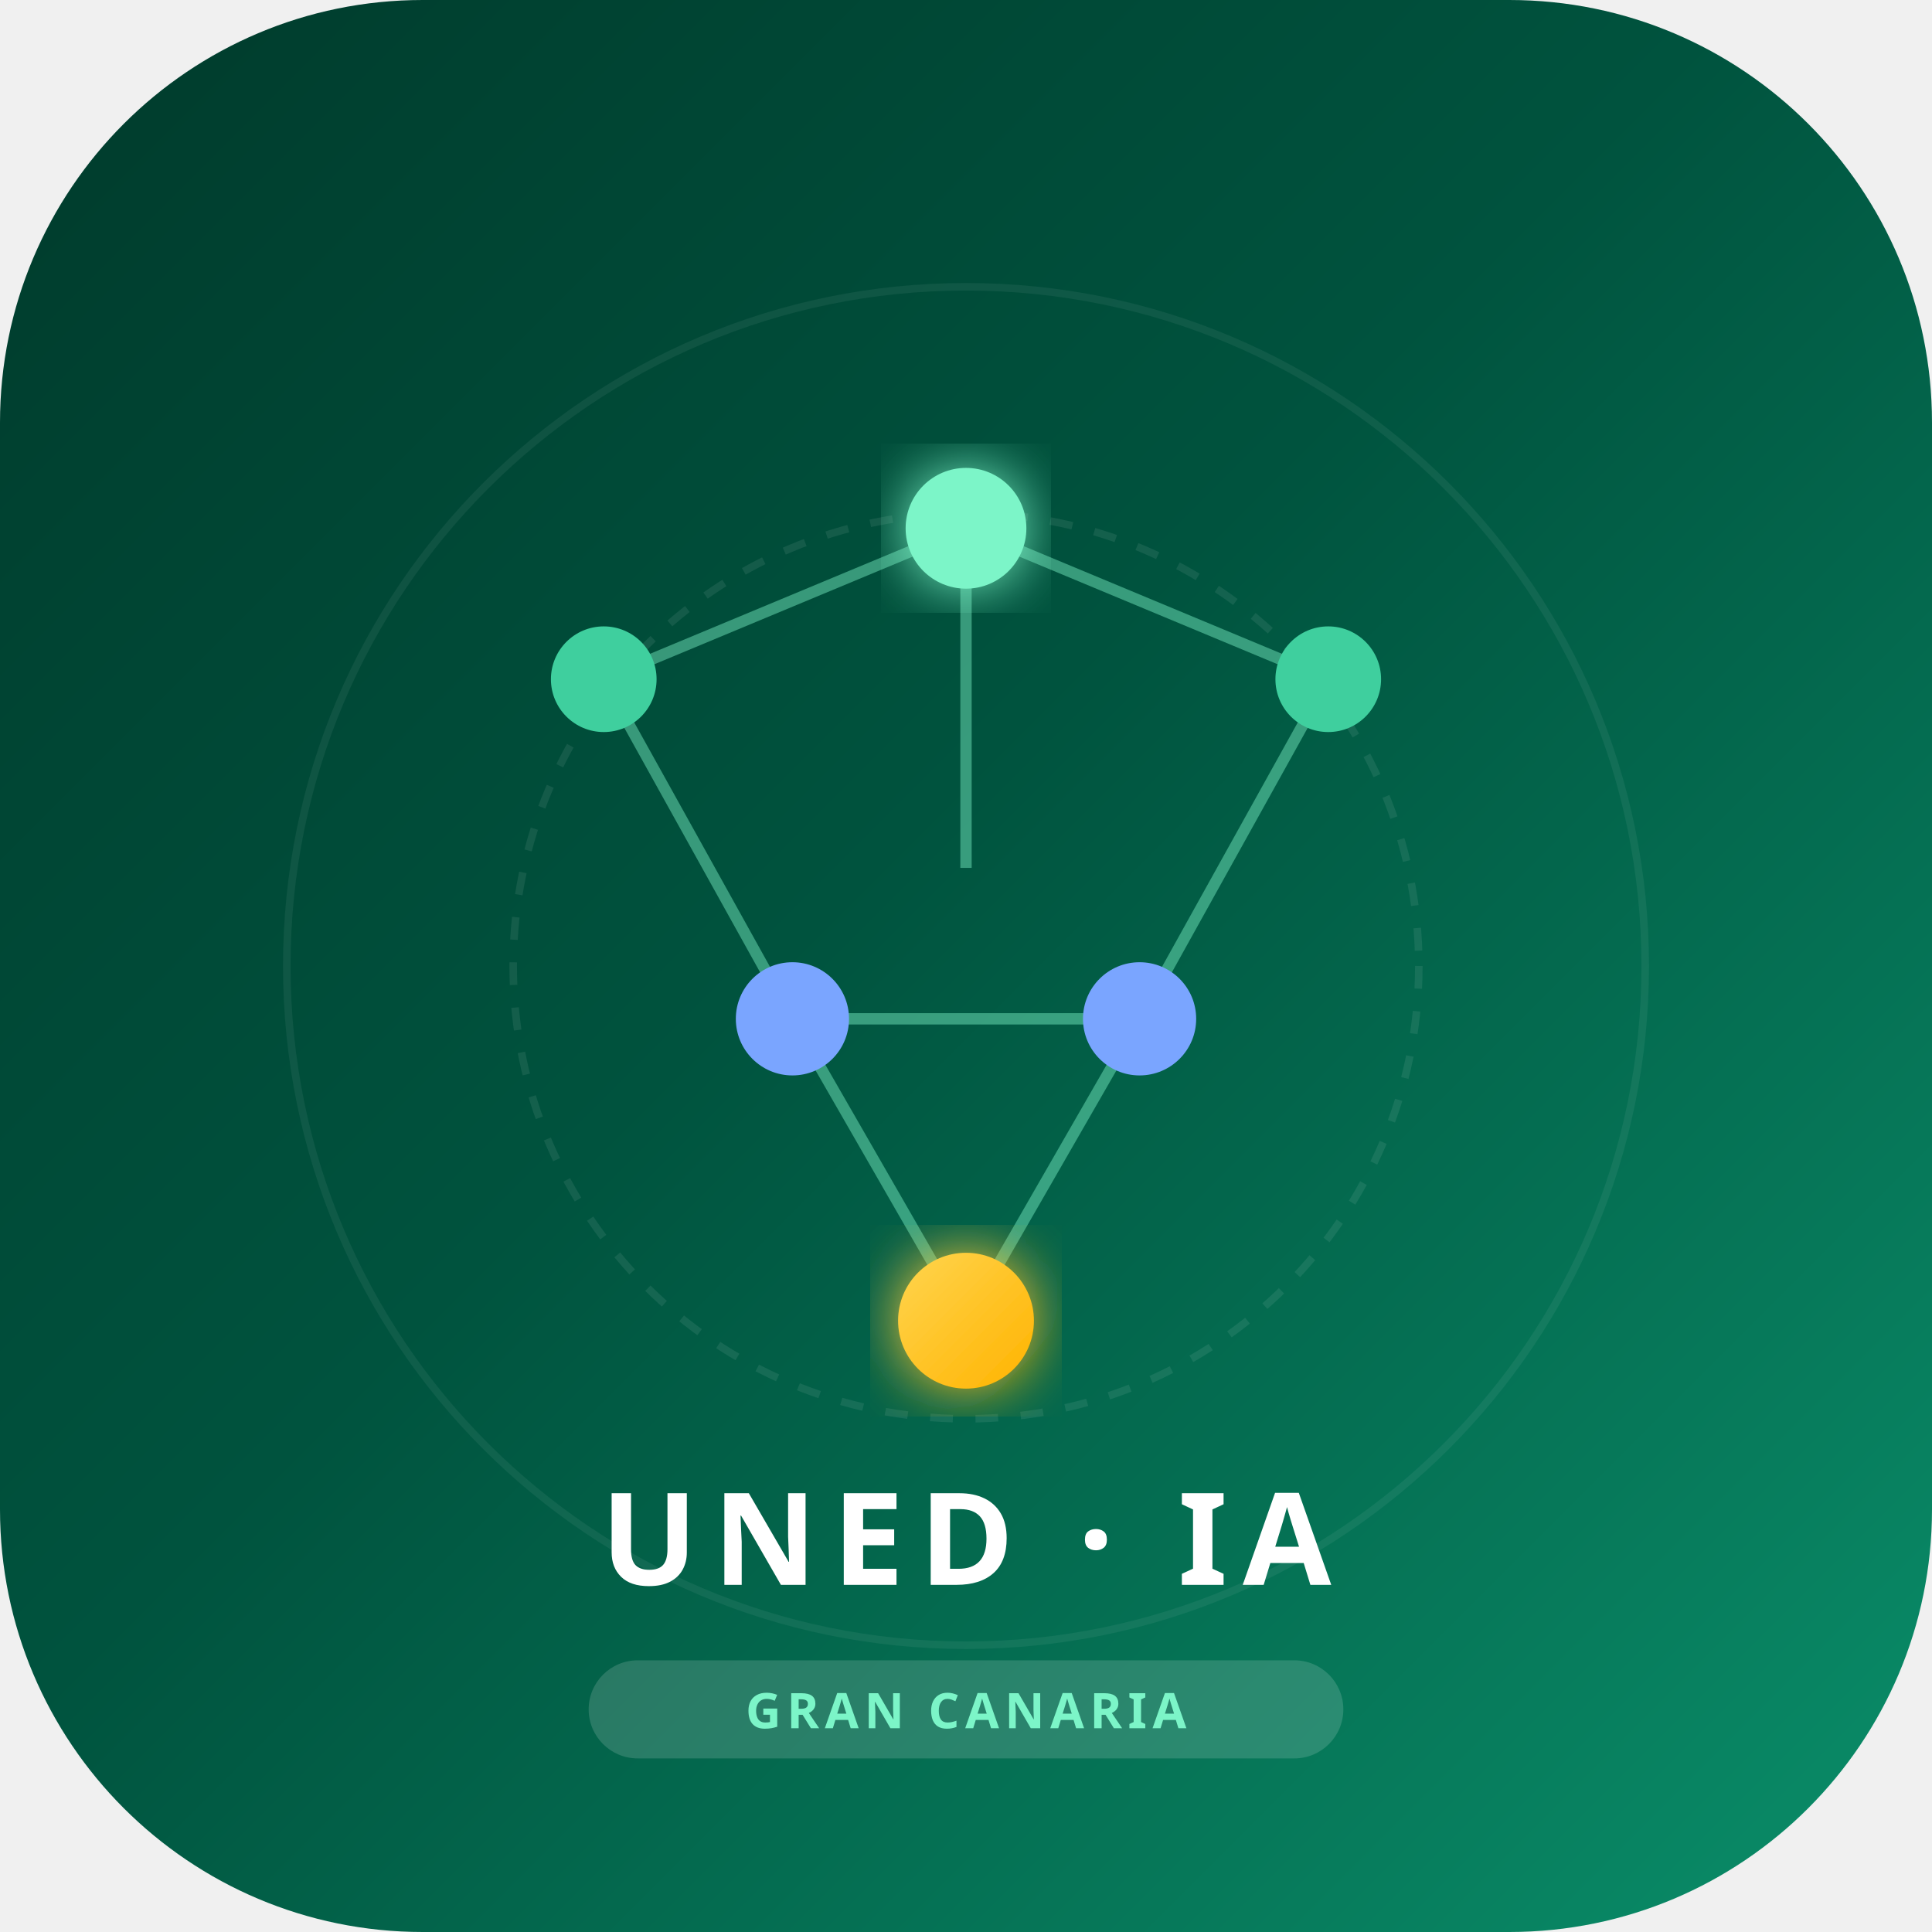
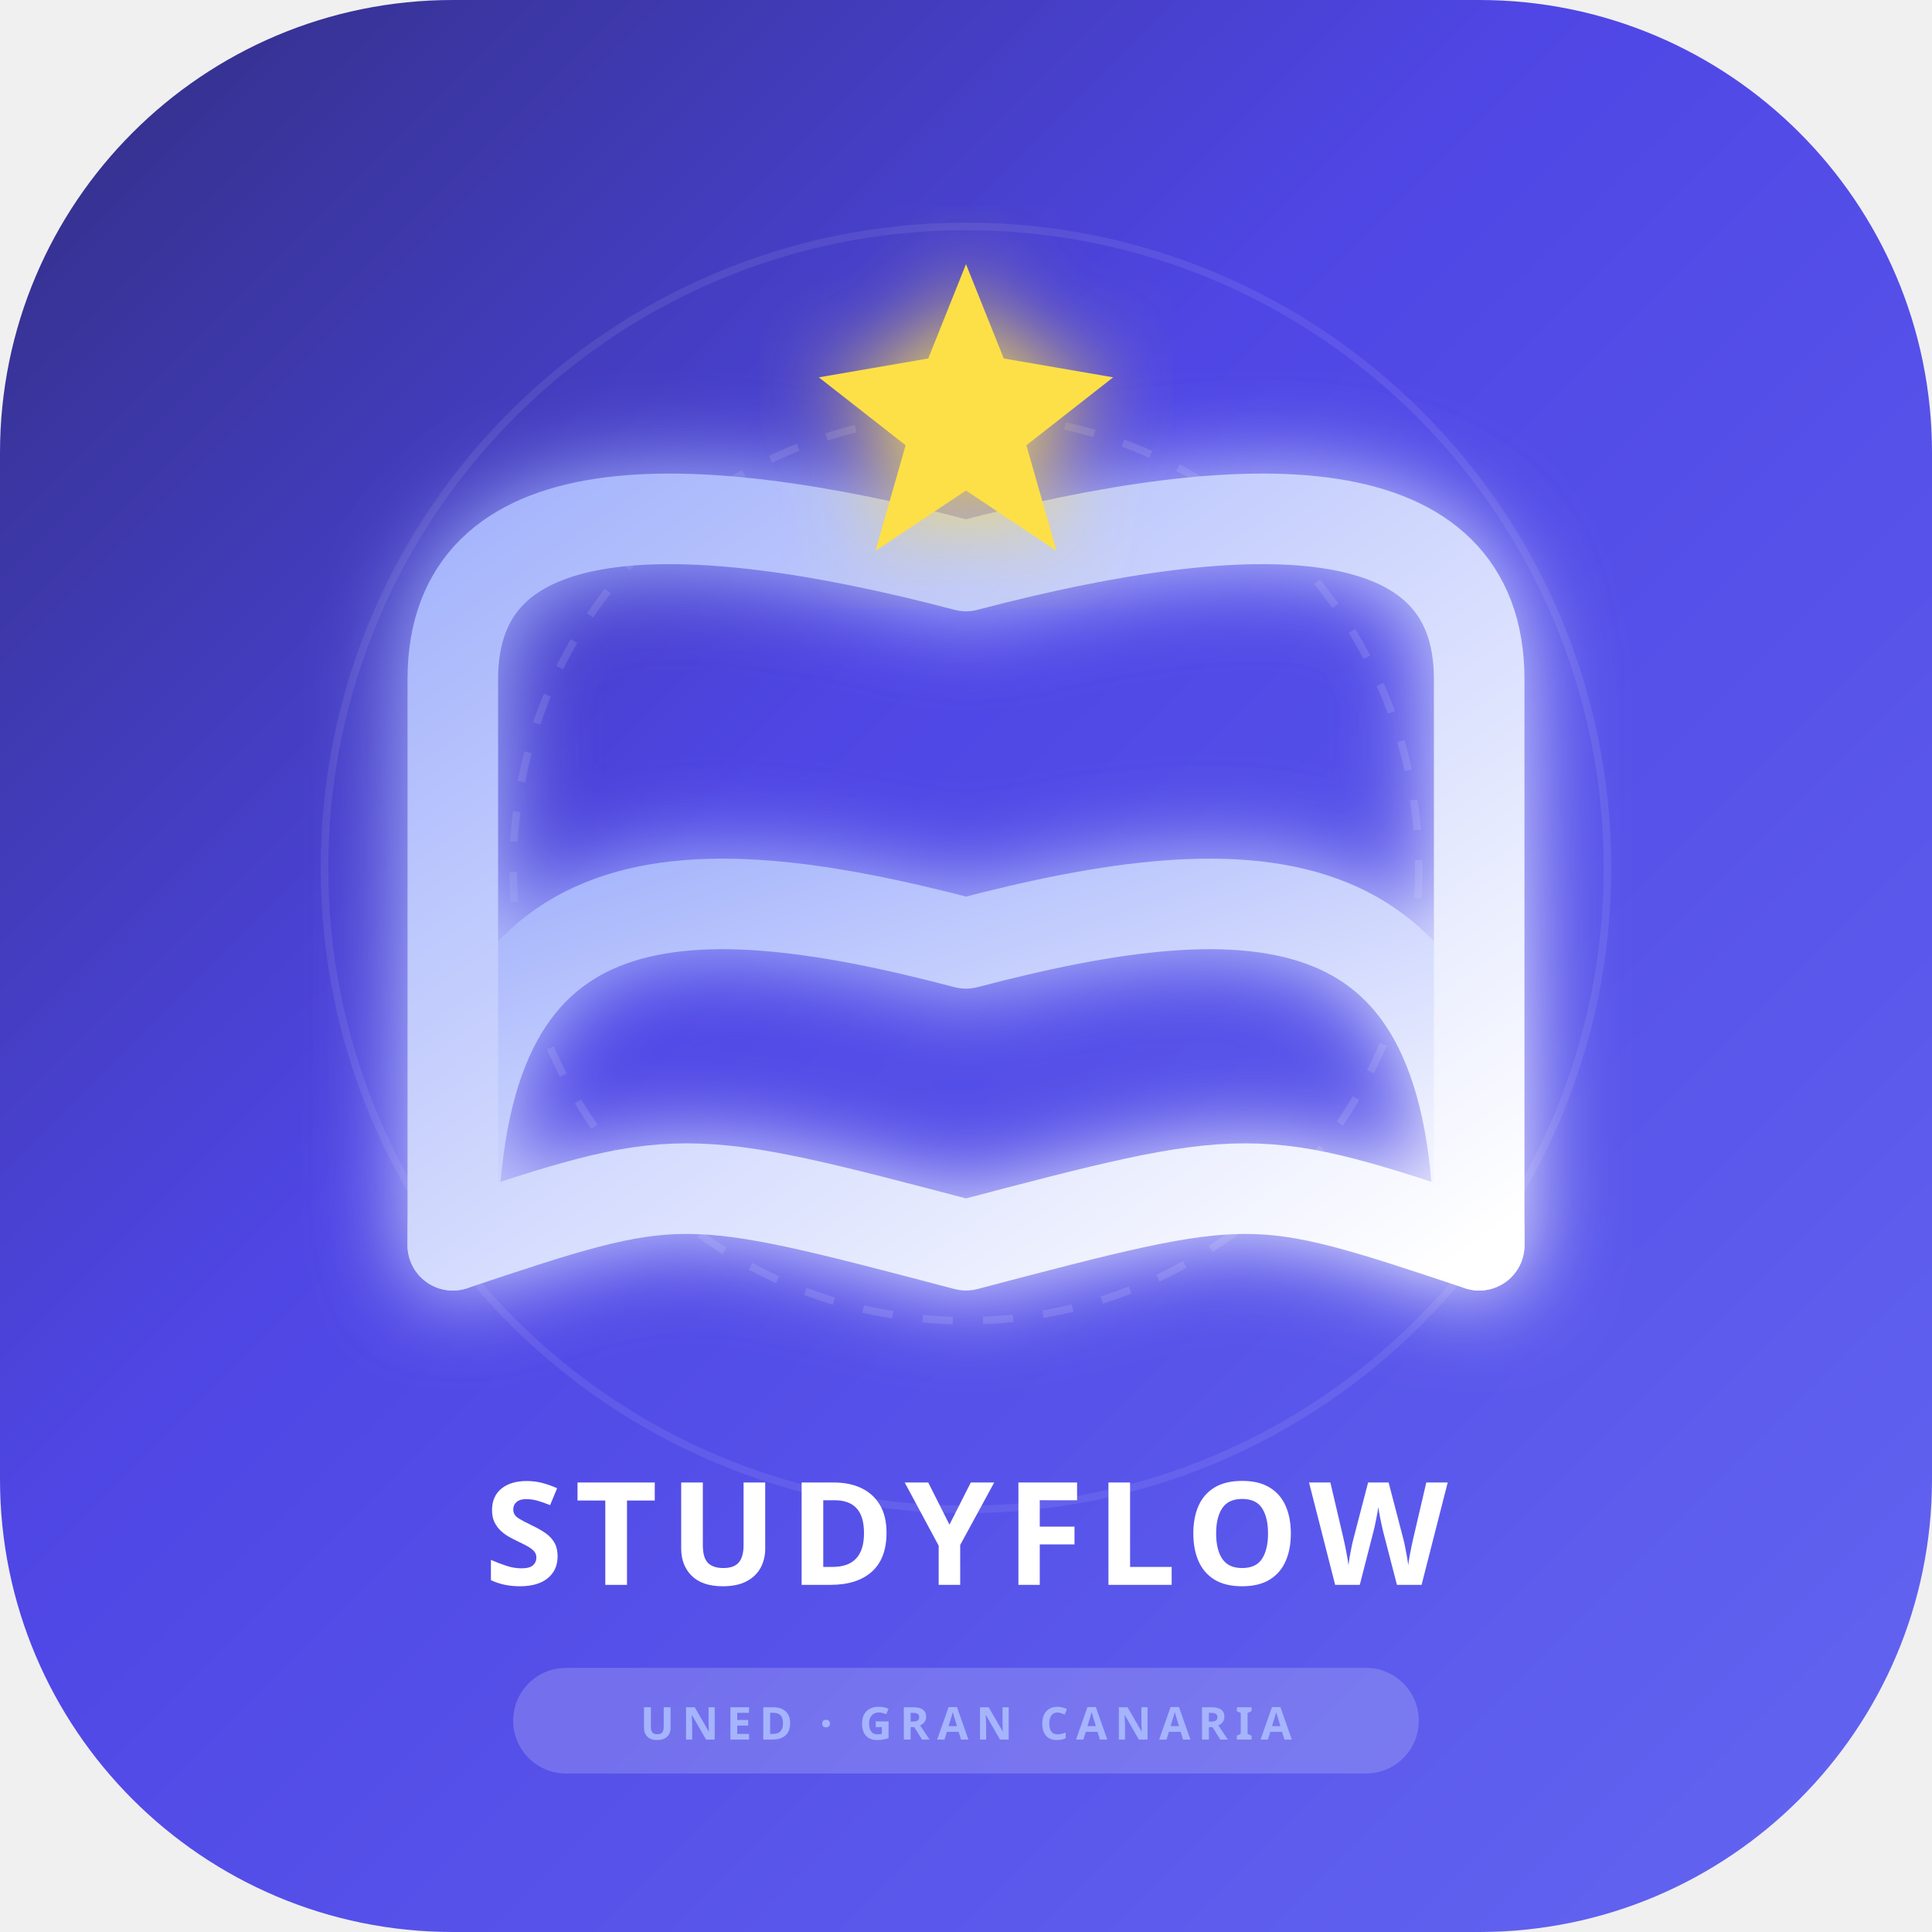
<svg xmlns="http://www.w3.org/2000/svg" viewBox="0 0 512 512" width="100%" height="100%">
  <defs>
    <linearGradient id="bgGrad" x1="0%" y1="0%" x2="100%" y2="100%">
-       <stop offset="0%" stop-color="#003a2b" />
-       <stop offset="45%" stop-color="#00533e" />
-       <stop offset="100%" stop-color="#0a8f6a" />
+       <stop offset="0%" stop-color="#312e81" />
+       <stop offset="40%" stop-color="#4f46e5" />
+       <stop offset="100%" stop-color="#6366f1" />
    </linearGradient>
-     <linearGradient id="goldGrad" x1="0%" y1="0%" x2="100%" y2="100%">
-       <stop offset="0%" stop-color="#ffd54f" />
-       <stop offset="100%" stop-color="#ffb300" />
+     <linearGradient id="accentGrad" x1="0%" y1="0%" x2="100%" y2="100%">
+       <stop offset="0%" stop-color="#a5b4fc" />
+       <stop offset="100%" stop-color="#ffffff" />
    </linearGradient>
    <filter id="glow" x="-20%" y="-20%" width="140%" height="140%">
-       <feGaussianBlur stdDeviation="8" result="blur" />
+       <feGaussianBlur stdDeviation="12" result="blur" />
      <feComposite in="SourceGraphic" in2="blur" operator="over" />
    </filter>
  </defs>
-   <rect width="512" height="512" rx="112" fill="url(#bgGrad)" />
-   <circle cx="256" cy="256" r="180" fill="none" stroke="rgba(255,255,255,0.06)" stroke-width="2" />
-   <circle cx="256" cy="256" r="120" fill="none" stroke="rgba(255,255,255,0.08)" stroke-width="2" stroke-dasharray="6 6" />
-   <g stroke="rgba(124, 245, 200, 0.45)" stroke-width="3">
-     <line x1="160" y1="180" x2="256" y2="140" />
-     <line x1="352" y1="180" x2="256" y2="140" />
-     <line x1="160" y1="180" x2="210" y2="270" />
-     <line x1="352" y1="180" x2="302" y2="270" />
-     <line x1="210" y1="270" x2="302" y2="270" />
-     <line x1="210" y1="270" x2="256" y2="350" />
-     <line x1="302" y1="270" x2="256" y2="350" />
-     <line x1="256" y1="140" x2="256" y2="230" />
+   <rect width="512" height="512" rx="120" fill="url(#bgGrad)" />
+   <circle cx="256" cy="230" r="170" fill="none" stroke="rgba(255,255,255,0.08)" stroke-width="2" />
+   <circle cx="256" cy="230" r="120" fill="none" stroke="rgba(255,255,255,0.12)" stroke-width="2" stroke-dasharray="8 8" />
+   <g fill="none" stroke="url(#accentGrad)" stroke-width="24" stroke-linecap="round" stroke-linejoin="round" filter="url(#glow)">
+     <path d="M120 330 C120 230 180 230 256 250 C332 230 392 230 392 330" />
+     <path d="M120 180 C120 130 180 130 256 150 C332 130 392 130 392 180 L392 330 C332 310 332 310 256 330 C180 310 180 310 120 330 Z" />
+     <line x1="256" y1="150" x2="256" y2="330" />
  </g>
-   <circle cx="256" cy="140" r="16" fill="#7cf5c8" filter="url(#glow)" />
-   <circle cx="160" cy="180" r="14" fill="#3fcf9e" />
-   <circle cx="352" cy="180" r="14" fill="#3fcf9e" />
-   <circle cx="210" cy="270" r="15" fill="#7aa5ff" />
-   <circle cx="302" cy="270" r="15" fill="#7aa5ff" />
-   <circle cx="256" cy="350" r="18" fill="url(#goldGrad)" filter="url(#glow)" />
-   <text x="256" y="420" font-family="'Plus Jakarta Sans', system-ui, sans-serif" font-size="34" font-weight="800" fill="#ffffff" text-anchor="middle" letter-spacing="4">UNED · IA</text>
-   <rect x="156" y="440" width="200" height="26" rx="13" fill="rgba(255,255,255,0.15)" />
-   <text x="256" y="458" font-family="'Plus Jakarta Sans', system-ui, sans-serif" font-size="13" font-weight="700" fill="#7cf5c8" text-anchor="middle" letter-spacing="1.5">GRAN CANARIA</text>
+   <polygon points="256,70 266,95 295,100 272,118 280,146 256,130 232,146 240,118 217,100 246,95" fill="#fde047" filter="url(#glow)" />
+   <text x="256" y="420" font-family="'Plus Jakarta Sans', system-ui, sans-serif" font-size="38" font-weight="800" fill="#ffffff" text-anchor="middle" letter-spacing="3">STUDYFLOW</text>
+   <rect x="136" y="442" width="240" height="28" rx="14" fill="rgba(255,255,255,0.18)" />
+   <text x="256" y="461" font-family="'Plus Jakarta Sans', system-ui, sans-serif" font-size="12" font-weight="700" fill="#a5b4fc" text-anchor="middle" letter-spacing="2">UNED · GRAN CANARIA</text>
</svg>
